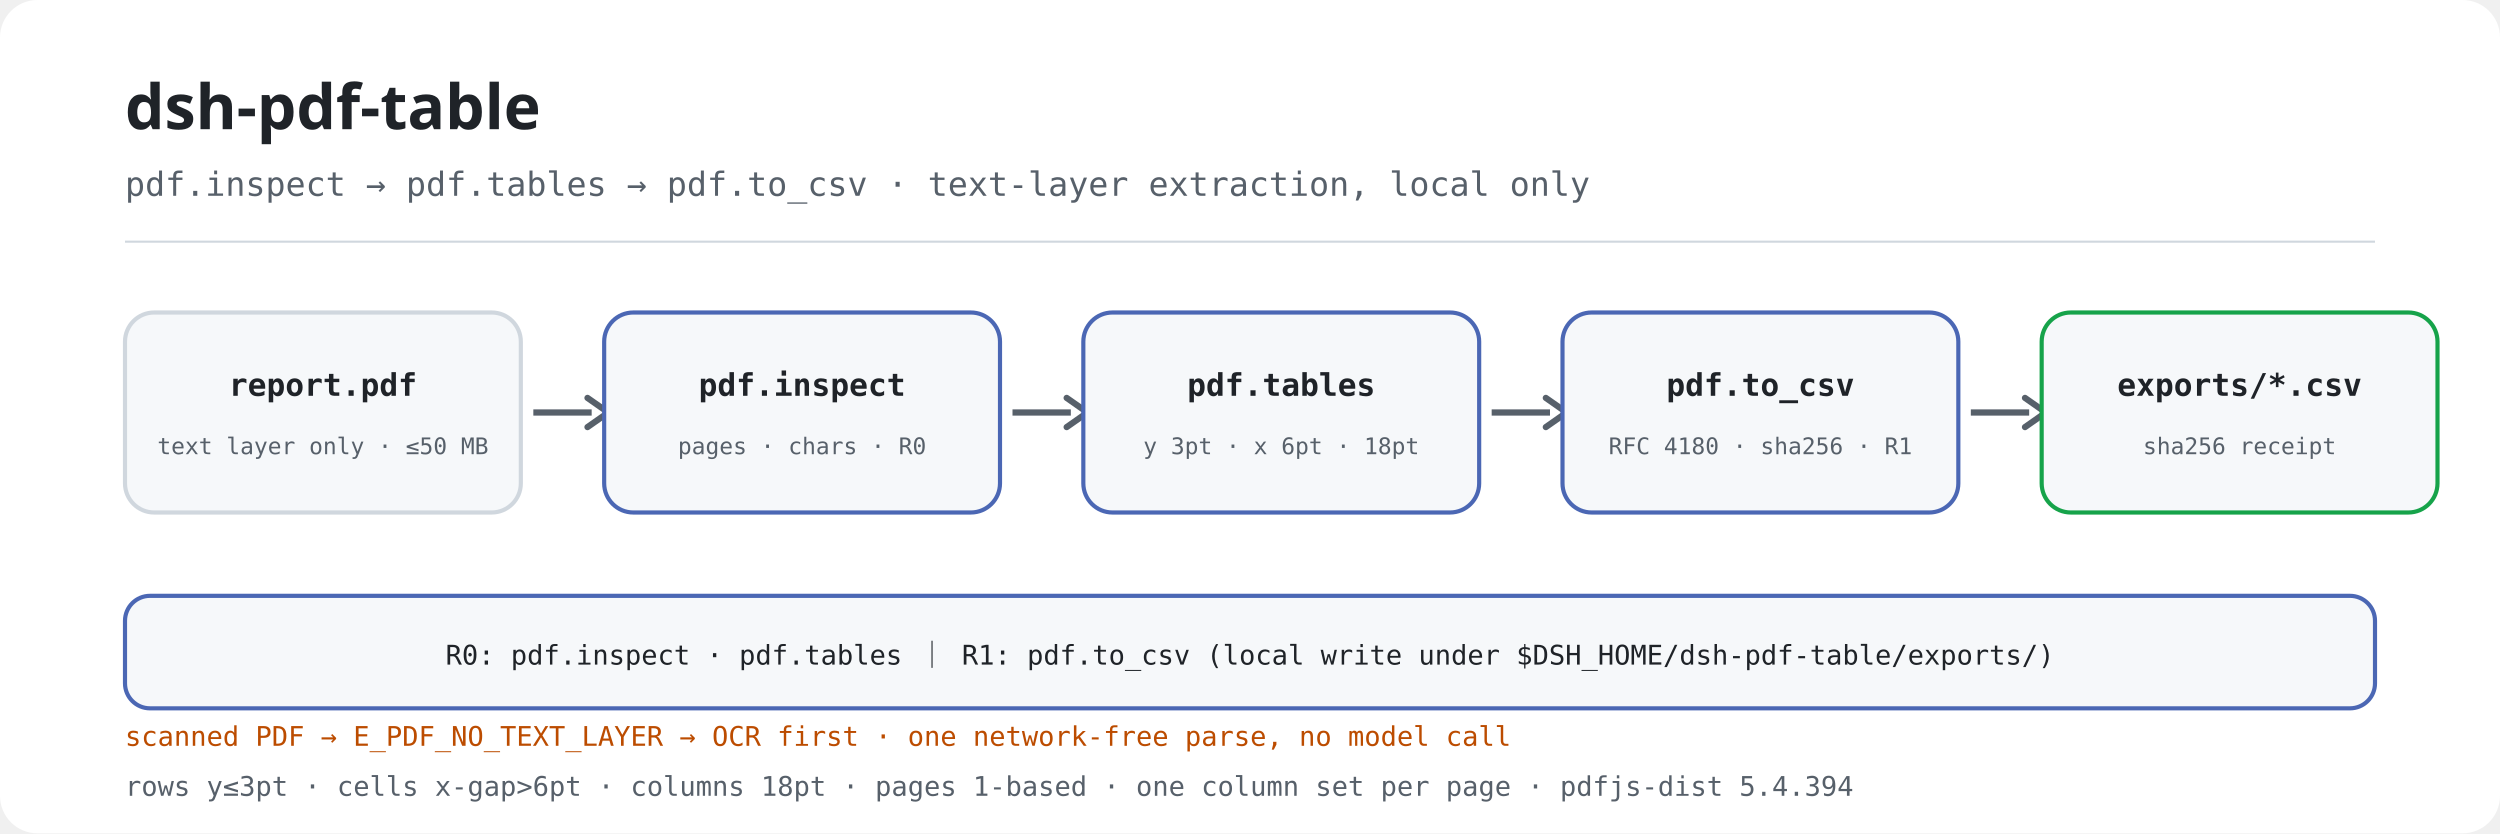
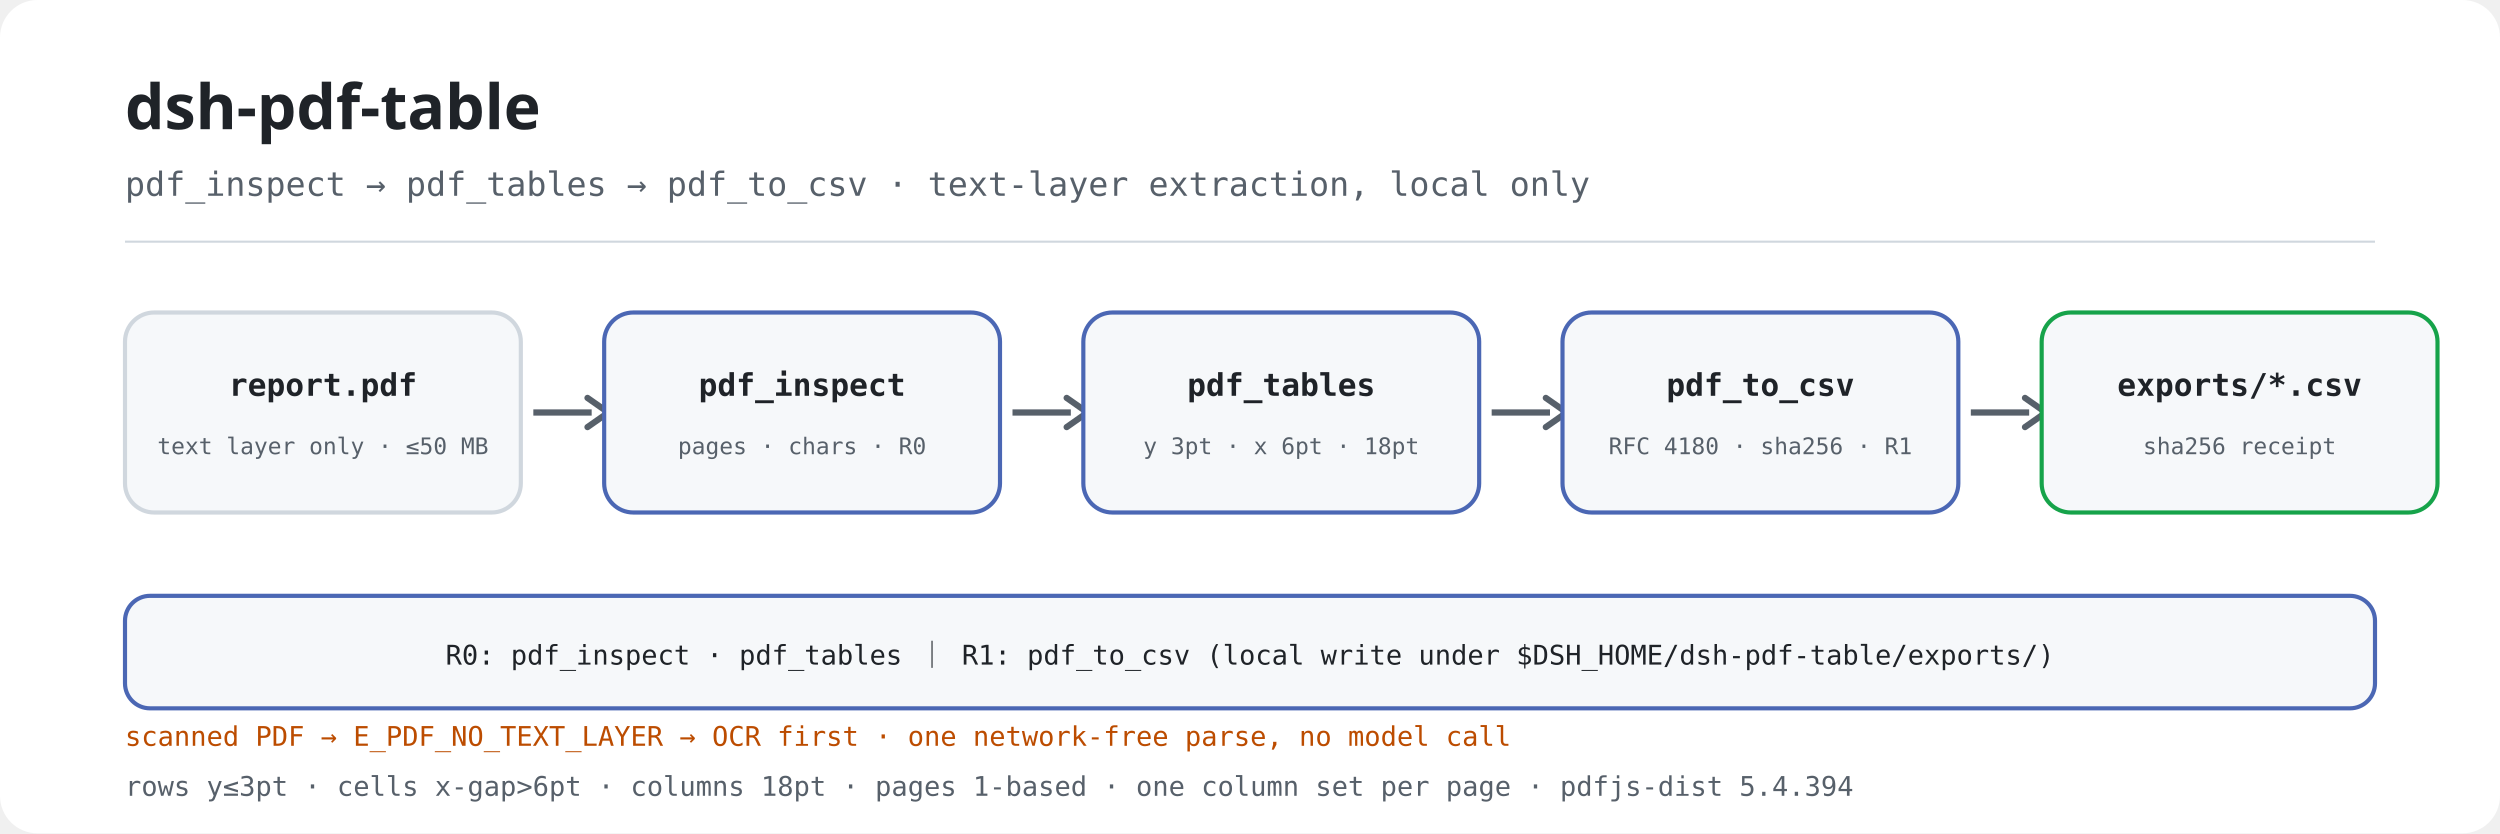
<svg xmlns="http://www.w3.org/2000/svg" width="1200" height="400" viewBox="0 0 1200 400" role="img" aria-label="dsh-pdf-table pipeline">
  <rect width="1200" height="400" rx="18" fill="#ffffff" />
  <text x="60" y="62" fill="#1f2328" font-family="ui-sans-serif,system-ui,sans-serif" font-size="30" font-weight="700">dsh-pdf-table</text>
-   <text x="60" y="94" fill="#57606a" font-family="ui-monospace,monospace" font-size="16">pdf.inspect → pdf.tables → pdf.to_csv · text-layer extraction, local only</text>
+   <text x="60" y="94" fill="#57606a" font-family="ui-monospace,monospace" font-size="16">pdf_inspect → pdf_tables → pdf_to_csv · text-layer extraction, local only</text>
  <line x1="60" y1="116" x2="1140" y2="116" stroke="#d0d7de" />
  <rect x="60" y="150" width="190" height="96" rx="14" fill="#f6f8fa" stroke="#d0d7de" stroke-width="2" />
  <text x="155" y="190" fill="#1f2328" text-anchor="middle" font-family="ui-monospace,monospace" font-size="15" font-weight="700">report.pdf</text>
  <text x="155" y="218" fill="#57606a" text-anchor="middle" font-family="ui-monospace,monospace" font-size="11">text layer only · ≤50 MB</text>
  <path d="M256 198h28" stroke="#57606a" stroke-width="3" />
  <path d="M282 191l10 7-10 7" fill="none" stroke="#57606a" stroke-width="3" stroke-linecap="round" stroke-linejoin="round" />
  <rect x="290" y="150" width="190" height="96" rx="14" fill="#f6f8fa" stroke="#4B67B4" stroke-width="2" />
-   <text x="385" y="190" fill="#1f2328" text-anchor="middle" font-family="ui-monospace,monospace" font-size="15" font-weight="700">pdf.inspect</text>
+   <text x="385" y="190" fill="#1f2328" text-anchor="middle" font-family="ui-monospace,monospace" font-size="15" font-weight="700">pdf_inspect</text>
  <text x="385" y="218" fill="#57606a" text-anchor="middle" font-family="ui-monospace,monospace" font-size="11">pages · chars · R0</text>
  <path d="M486 198h28" stroke="#57606a" stroke-width="3" />
  <path d="M512 191l10 7-10 7" fill="none" stroke="#57606a" stroke-width="3" stroke-linecap="round" stroke-linejoin="round" />
  <rect x="520" y="150" width="190" height="96" rx="14" fill="#f6f8fa" stroke="#4B67B4" stroke-width="2" />
-   <text x="615" y="190" fill="#1f2328" text-anchor="middle" font-family="ui-monospace,monospace" font-size="15" font-weight="700">pdf.tables</text>
+   <text x="615" y="190" fill="#1f2328" text-anchor="middle" font-family="ui-monospace,monospace" font-size="15" font-weight="700">pdf_tables</text>
  <text x="615" y="218" fill="#57606a" text-anchor="middle" font-family="ui-monospace,monospace" font-size="11">y 3pt · x 6pt · 18pt</text>
  <path d="M716 198h28" stroke="#57606a" stroke-width="3" />
  <path d="M742 191l10 7-10 7" fill="none" stroke="#57606a" stroke-width="3" stroke-linecap="round" stroke-linejoin="round" />
  <rect x="750" y="150" width="190" height="96" rx="14" fill="#f6f8fa" stroke="#4B67B4" stroke-width="2" />
-   <text x="845" y="190" fill="#1f2328" text-anchor="middle" font-family="ui-monospace,monospace" font-size="15" font-weight="700">pdf.to_csv</text>
+   <text x="845" y="190" fill="#1f2328" text-anchor="middle" font-family="ui-monospace,monospace" font-size="15" font-weight="700">pdf_to_csv</text>
  <text x="845" y="218" fill="#57606a" text-anchor="middle" font-family="ui-monospace,monospace" font-size="11">RFC 4180 · sha256 · R1</text>
  <path d="M946 198h28" stroke="#57606a" stroke-width="3" />
  <path d="M972 191l10 7-10 7" fill="none" stroke="#57606a" stroke-width="3" stroke-linecap="round" stroke-linejoin="round" />
  <rect x="980" y="150" width="190" height="96" rx="14" fill="#f6f8fa" stroke="#16a34a" stroke-width="2" />
  <text x="1075" y="190" fill="#1f2328" text-anchor="middle" font-family="ui-monospace,monospace" font-size="15" font-weight="700">exports/*.csv</text>
  <text x="1075" y="218" fill="#57606a" text-anchor="middle" font-family="ui-monospace,monospace" font-size="11">sha256 receipt</text>
  <rect x="60" y="286" width="1080" height="54" rx="12" fill="#f6f8fa" stroke="#4B67B4" stroke-width="2" />
-   <text x="600" y="319" fill="#1f2328" text-anchor="middle" font-family="ui-monospace,monospace" font-size="13">R0: pdf.inspect · pdf.tables ｜ R1: pdf.to_csv (local write under $DSH_HOME/dsh-pdf-table/exports/)</text>
+   <text x="600" y="319" fill="#1f2328" text-anchor="middle" font-family="ui-monospace,monospace" font-size="13">R0: pdf_inspect · pdf_tables ｜ R1: pdf_to_csv (local write under $DSH_HOME/dsh-pdf-table/exports/)</text>
  <text x="60" y="358" fill="#bc4c00" font-family="ui-monospace,monospace" font-size="13">scanned PDF → E_PDF_NO_TEXT_LAYER → OCR first · one network-free parse, no model call</text>
  <text x="60" y="382" fill="#57606a" font-family="ui-monospace,monospace" font-size="13">rows y≤3pt · cells x-gap&gt;6pt · columns 18pt · pages 1-based · one column set per page · pdfjs-dist 5.4.394</text>
</svg>
